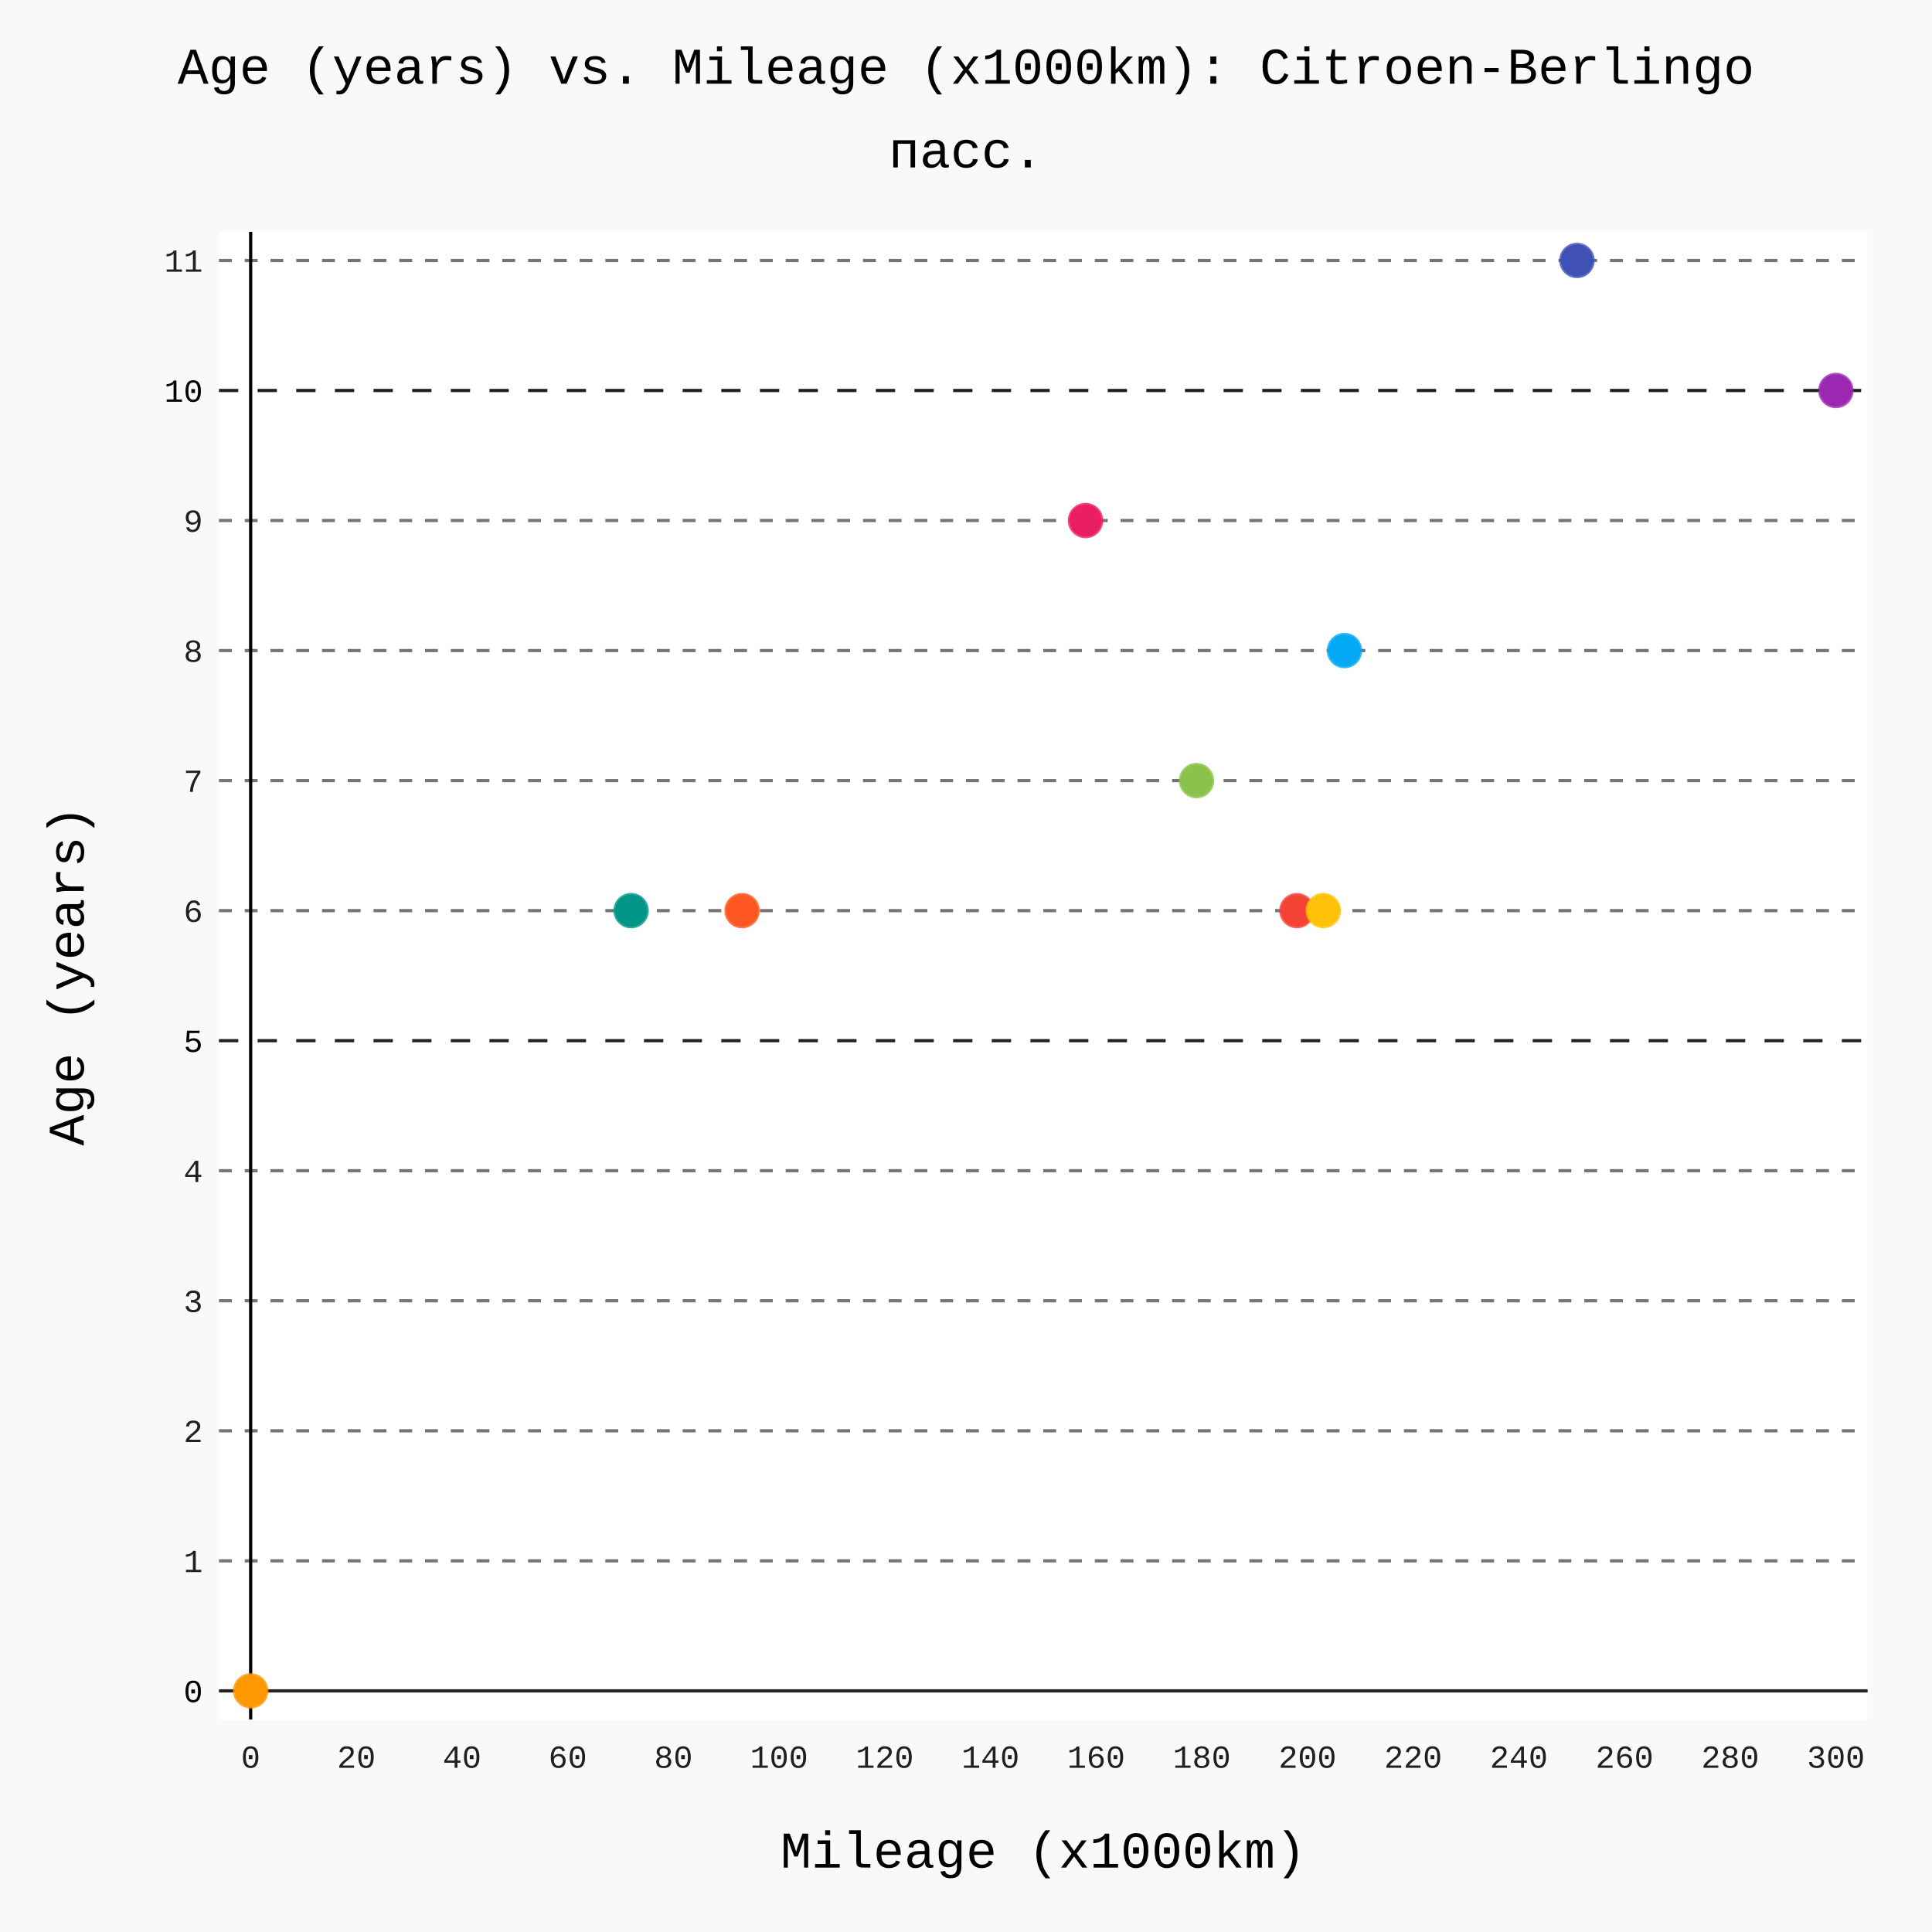
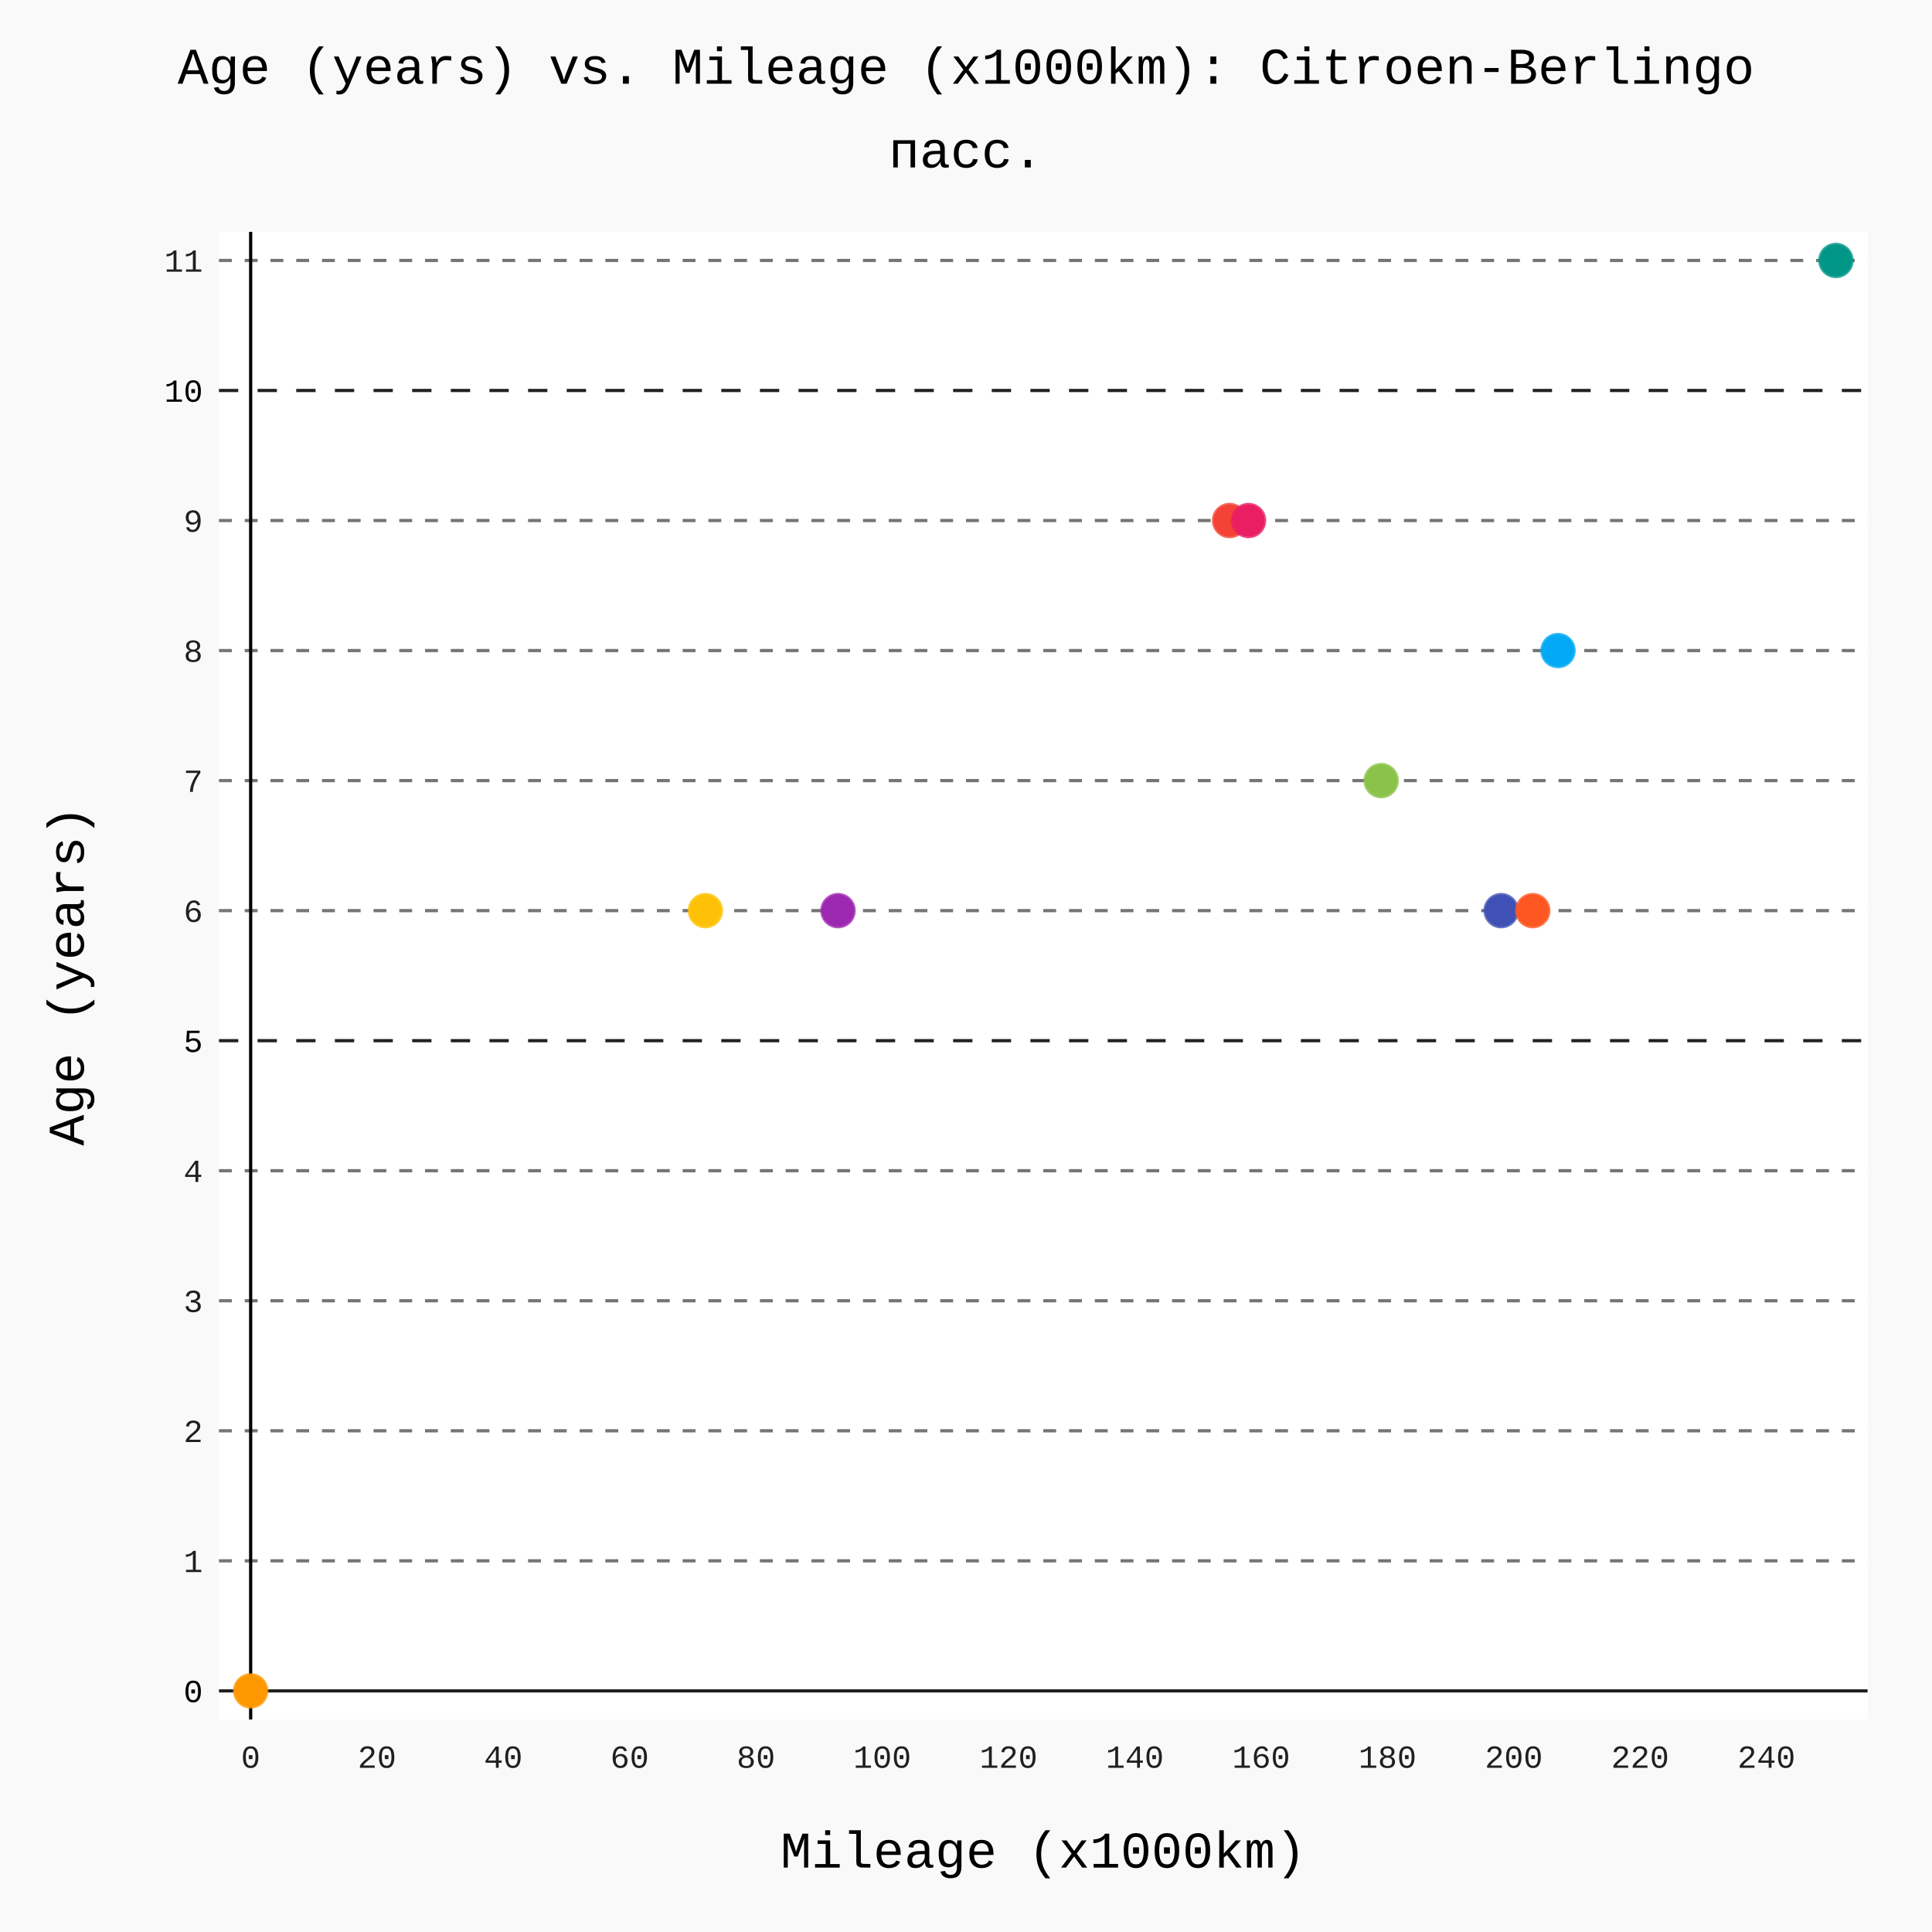
- <svg xmlns="http://www.w3.org/2000/svg" class="pygal-chart" id="chart-355f1469-da8b-4563-b13c-186ac8d3c610" viewBox="0 0 600 600">
+ <svg xmlns="http://www.w3.org/2000/svg" class="pygal-chart" id="chart-6fd0589a-138b-405a-ab22-a22b0b369ae3" viewBox="0 0 600 600">
  <defs>
-     <style type="text/css">#chart-355f1469-da8b-4563-b13c-186ac8d3c610{-webkit-user-select:none;-webkit-font-smoothing:antialiased;font-family:Consolas,"Liberation Mono",Menlo,Courier,monospace}#chart-355f1469-da8b-4563-b13c-186ac8d3c610 .title{font-family:Consolas,"Liberation Mono",Menlo,Courier,monospace;font-size:16px}#chart-355f1469-da8b-4563-b13c-186ac8d3c610 .legends .legend text{font-family:Consolas,"Liberation Mono",Menlo,Courier,monospace;font-size:14px}#chart-355f1469-da8b-4563-b13c-186ac8d3c610 .axis text{font-family:Consolas,"Liberation Mono",Menlo,Courier,monospace;font-size:10px}#chart-355f1469-da8b-4563-b13c-186ac8d3c610 .axis text.major{font-family:Consolas,"Liberation Mono",Menlo,Courier,monospace;font-size:10px}#chart-355f1469-da8b-4563-b13c-186ac8d3c610 .text-overlay text.value{font-family:Consolas,"Liberation Mono",Menlo,Courier,monospace;font-size:16px}#chart-355f1469-da8b-4563-b13c-186ac8d3c610 .text-overlay text.label{font-family:Consolas,"Liberation Mono",Menlo,Courier,monospace;font-size:10px}#chart-355f1469-da8b-4563-b13c-186ac8d3c610 .tooltip{font-family:Consolas,"Liberation Mono",Menlo,Courier,monospace;font-size:14px}#chart-355f1469-da8b-4563-b13c-186ac8d3c610 text.no_data{font-family:Consolas,"Liberation Mono",Menlo,Courier,monospace;font-size:64px}
- #chart-355f1469-da8b-4563-b13c-186ac8d3c610{background-color:rgba(249,249,249,1)}#chart-355f1469-da8b-4563-b13c-186ac8d3c610 path,#chart-355f1469-da8b-4563-b13c-186ac8d3c610 line,#chart-355f1469-da8b-4563-b13c-186ac8d3c610 rect,#chart-355f1469-da8b-4563-b13c-186ac8d3c610 circle{-webkit-transition:150ms;-moz-transition:150ms;transition:150ms}#chart-355f1469-da8b-4563-b13c-186ac8d3c610 .graph &gt; .background{fill:rgba(249,249,249,1)}#chart-355f1469-da8b-4563-b13c-186ac8d3c610 .plot &gt; .background{fill:rgba(255,255,255,1)}#chart-355f1469-da8b-4563-b13c-186ac8d3c610 .graph{fill:rgba(0,0,0,.87)}#chart-355f1469-da8b-4563-b13c-186ac8d3c610 text.no_data{fill:rgba(0,0,0,1)}#chart-355f1469-da8b-4563-b13c-186ac8d3c610 .title{fill:rgba(0,0,0,1)}#chart-355f1469-da8b-4563-b13c-186ac8d3c610 .legends .legend text{fill:rgba(0,0,0,.87)}#chart-355f1469-da8b-4563-b13c-186ac8d3c610 .legends .legend:hover text{fill:rgba(0,0,0,1)}#chart-355f1469-da8b-4563-b13c-186ac8d3c610 .axis .line{stroke:rgba(0,0,0,1)}#chart-355f1469-da8b-4563-b13c-186ac8d3c610 .axis .guide.line{stroke:rgba(0,0,0,.54)}#chart-355f1469-da8b-4563-b13c-186ac8d3c610 .axis .major.line{stroke:rgba(0,0,0,.87)}#chart-355f1469-da8b-4563-b13c-186ac8d3c610 .axis text.major{fill:rgba(0,0,0,1)}#chart-355f1469-da8b-4563-b13c-186ac8d3c610 .axis.y .guides:hover .guide.line,#chart-355f1469-da8b-4563-b13c-186ac8d3c610 .line-graph .axis.x .guides:hover .guide.line,#chart-355f1469-da8b-4563-b13c-186ac8d3c610 .stackedline-graph .axis.x .guides:hover .guide.line,#chart-355f1469-da8b-4563-b13c-186ac8d3c610 .xy-graph .axis.x .guides:hover .guide.line{stroke:rgba(0,0,0,1)}#chart-355f1469-da8b-4563-b13c-186ac8d3c610 .axis .guides:hover text{fill:rgba(0,0,0,1)}#chart-355f1469-da8b-4563-b13c-186ac8d3c610 .reactive{fill-opacity:.7;stroke-opacity:.8}#chart-355f1469-da8b-4563-b13c-186ac8d3c610 .ci{stroke:rgba(0,0,0,.87)}#chart-355f1469-da8b-4563-b13c-186ac8d3c610 .reactive.active,#chart-355f1469-da8b-4563-b13c-186ac8d3c610 .active .reactive{fill-opacity:.8;stroke-opacity:.9;stroke-width:4}#chart-355f1469-da8b-4563-b13c-186ac8d3c610 .ci .reactive.active{stroke-width:1.5}#chart-355f1469-da8b-4563-b13c-186ac8d3c610 .series text{fill:rgba(0,0,0,1)}#chart-355f1469-da8b-4563-b13c-186ac8d3c610 .tooltip rect{fill:rgba(255,255,255,1);stroke:rgba(0,0,0,1);-webkit-transition:opacity 150ms;-moz-transition:opacity 150ms;transition:opacity 150ms}#chart-355f1469-da8b-4563-b13c-186ac8d3c610 .tooltip .label{fill:rgba(0,0,0,.87)}#chart-355f1469-da8b-4563-b13c-186ac8d3c610 .tooltip .label{fill:rgba(0,0,0,.87)}#chart-355f1469-da8b-4563-b13c-186ac8d3c610 .tooltip .legend{font-size:.8em;fill:rgba(0,0,0,.54)}#chart-355f1469-da8b-4563-b13c-186ac8d3c610 .tooltip .x_label{font-size:.6em;fill:rgba(0,0,0,1)}#chart-355f1469-da8b-4563-b13c-186ac8d3c610 .tooltip .xlink{font-size:.5em;text-decoration:underline}#chart-355f1469-da8b-4563-b13c-186ac8d3c610 .tooltip .value{font-size:1.5em}#chart-355f1469-da8b-4563-b13c-186ac8d3c610 .bound{font-size:.5em}#chart-355f1469-da8b-4563-b13c-186ac8d3c610 .max-value{font-size:.75em;fill:rgba(0,0,0,.54)}#chart-355f1469-da8b-4563-b13c-186ac8d3c610 .map-element{fill:rgba(255,255,255,1);stroke:rgba(0,0,0,.54) !important}#chart-355f1469-da8b-4563-b13c-186ac8d3c610 .map-element .reactive{fill-opacity:inherit;stroke-opacity:inherit}#chart-355f1469-da8b-4563-b13c-186ac8d3c610 .color-0,#chart-355f1469-da8b-4563-b13c-186ac8d3c610 .color-0 a:visited{stroke:#F44336;fill:#F44336}#chart-355f1469-da8b-4563-b13c-186ac8d3c610 .color-1,#chart-355f1469-da8b-4563-b13c-186ac8d3c610 .color-1 a:visited{stroke:#3F51B5;fill:#3F51B5}#chart-355f1469-da8b-4563-b13c-186ac8d3c610 .color-2,#chart-355f1469-da8b-4563-b13c-186ac8d3c610 .color-2 a:visited{stroke:#009688;fill:#009688}#chart-355f1469-da8b-4563-b13c-186ac8d3c610 .color-3,#chart-355f1469-da8b-4563-b13c-186ac8d3c610 .color-3 a:visited{stroke:#FFC107;fill:#FFC107}#chart-355f1469-da8b-4563-b13c-186ac8d3c610 .color-4,#chart-355f1469-da8b-4563-b13c-186ac8d3c610 .color-4 a:visited{stroke:#FF5722;fill:#FF5722}#chart-355f1469-da8b-4563-b13c-186ac8d3c610 .color-5,#chart-355f1469-da8b-4563-b13c-186ac8d3c610 .color-5 a:visited{stroke:#9C27B0;fill:#9C27B0}#chart-355f1469-da8b-4563-b13c-186ac8d3c610 .color-6,#chart-355f1469-da8b-4563-b13c-186ac8d3c610 .color-6 a:visited{stroke:#03A9F4;fill:#03A9F4}#chart-355f1469-da8b-4563-b13c-186ac8d3c610 .color-7,#chart-355f1469-da8b-4563-b13c-186ac8d3c610 .color-7 a:visited{stroke:#8BC34A;fill:#8BC34A}#chart-355f1469-da8b-4563-b13c-186ac8d3c610 .color-8,#chart-355f1469-da8b-4563-b13c-186ac8d3c610 .color-8 a:visited{stroke:#FF9800;fill:#FF9800}#chart-355f1469-da8b-4563-b13c-186ac8d3c610 .color-9,#chart-355f1469-da8b-4563-b13c-186ac8d3c610 .color-9 a:visited{stroke:#E91E63;fill:#E91E63}#chart-355f1469-da8b-4563-b13c-186ac8d3c610 .text-overlay .color-0 text{fill:black}#chart-355f1469-da8b-4563-b13c-186ac8d3c610 .text-overlay .color-1 text{fill:black}#chart-355f1469-da8b-4563-b13c-186ac8d3c610 .text-overlay .color-2 text{fill:black}#chart-355f1469-da8b-4563-b13c-186ac8d3c610 .text-overlay .color-3 text{fill:black}#chart-355f1469-da8b-4563-b13c-186ac8d3c610 .text-overlay .color-4 text{fill:black}#chart-355f1469-da8b-4563-b13c-186ac8d3c610 .text-overlay .color-5 text{fill:black}#chart-355f1469-da8b-4563-b13c-186ac8d3c610 .text-overlay .color-6 text{fill:black}#chart-355f1469-da8b-4563-b13c-186ac8d3c610 .text-overlay .color-7 text{fill:black}#chart-355f1469-da8b-4563-b13c-186ac8d3c610 .text-overlay .color-8 text{fill:black}#chart-355f1469-da8b-4563-b13c-186ac8d3c610 .text-overlay .color-9 text{fill:black}
- #chart-355f1469-da8b-4563-b13c-186ac8d3c610 text.no_data{text-anchor:middle}#chart-355f1469-da8b-4563-b13c-186ac8d3c610 .guide.line{fill:none}#chart-355f1469-da8b-4563-b13c-186ac8d3c610 .centered{text-anchor:middle}#chart-355f1469-da8b-4563-b13c-186ac8d3c610 .title{text-anchor:middle}#chart-355f1469-da8b-4563-b13c-186ac8d3c610 .legends .legend text{fill-opacity:1}#chart-355f1469-da8b-4563-b13c-186ac8d3c610 .axis.x text{text-anchor:middle}#chart-355f1469-da8b-4563-b13c-186ac8d3c610 .axis.x:not(.web) text[transform]{text-anchor:start}#chart-355f1469-da8b-4563-b13c-186ac8d3c610 .axis.x:not(.web) text[transform].backwards{text-anchor:end}#chart-355f1469-da8b-4563-b13c-186ac8d3c610 .axis.y text{text-anchor:end}#chart-355f1469-da8b-4563-b13c-186ac8d3c610 .axis.y text[transform].backwards{text-anchor:start}#chart-355f1469-da8b-4563-b13c-186ac8d3c610 .axis.y2 text{text-anchor:start}#chart-355f1469-da8b-4563-b13c-186ac8d3c610 .axis.y2 text[transform].backwards{text-anchor:end}#chart-355f1469-da8b-4563-b13c-186ac8d3c610 .axis .guide.line{stroke-dasharray:4,4}#chart-355f1469-da8b-4563-b13c-186ac8d3c610 .axis .major.guide.line{stroke-dasharray:6,6}#chart-355f1469-da8b-4563-b13c-186ac8d3c610 .horizontal .axis.y .guide.line,#chart-355f1469-da8b-4563-b13c-186ac8d3c610 .horizontal .axis.y2 .guide.line,#chart-355f1469-da8b-4563-b13c-186ac8d3c610 .vertical .axis.x .guide.line{opacity:0}#chart-355f1469-da8b-4563-b13c-186ac8d3c610 .horizontal .axis.always_show .guide.line,#chart-355f1469-da8b-4563-b13c-186ac8d3c610 .vertical .axis.always_show .guide.line{opacity:1 !important}#chart-355f1469-da8b-4563-b13c-186ac8d3c610 .axis.y .guides:hover .guide.line,#chart-355f1469-da8b-4563-b13c-186ac8d3c610 .axis.y2 .guides:hover .guide.line,#chart-355f1469-da8b-4563-b13c-186ac8d3c610 .axis.x .guides:hover .guide.line{opacity:1}#chart-355f1469-da8b-4563-b13c-186ac8d3c610 .axis .guides:hover text{opacity:1}#chart-355f1469-da8b-4563-b13c-186ac8d3c610 .nofill{fill:none}#chart-355f1469-da8b-4563-b13c-186ac8d3c610 .subtle-fill{fill-opacity:.2}#chart-355f1469-da8b-4563-b13c-186ac8d3c610 .dot{stroke-width:1px;fill-opacity:1}#chart-355f1469-da8b-4563-b13c-186ac8d3c610 .dot.active{stroke-width:5px}#chart-355f1469-da8b-4563-b13c-186ac8d3c610 .dot.negative{fill:transparent}#chart-355f1469-da8b-4563-b13c-186ac8d3c610 text,#chart-355f1469-da8b-4563-b13c-186ac8d3c610 tspan{stroke:none !important}#chart-355f1469-da8b-4563-b13c-186ac8d3c610 .series text.active{opacity:1}#chart-355f1469-da8b-4563-b13c-186ac8d3c610 .tooltip rect{fill-opacity:.95;stroke-width:.5}#chart-355f1469-da8b-4563-b13c-186ac8d3c610 .tooltip text{fill-opacity:1}#chart-355f1469-da8b-4563-b13c-186ac8d3c610 .showable{visibility:hidden}#chart-355f1469-da8b-4563-b13c-186ac8d3c610 .showable.shown{visibility:visible}#chart-355f1469-da8b-4563-b13c-186ac8d3c610 .gauge-background{fill:rgba(229,229,229,1);stroke:none}#chart-355f1469-da8b-4563-b13c-186ac8d3c610 .bg-lines{stroke:rgba(249,249,249,1);stroke-width:2px}</style>
+     <style type="text/css">#chart-6fd0589a-138b-405a-ab22-a22b0b369ae3{-webkit-user-select:none;-webkit-font-smoothing:antialiased;font-family:Consolas,"Liberation Mono",Menlo,Courier,monospace}#chart-6fd0589a-138b-405a-ab22-a22b0b369ae3 .title{font-family:Consolas,"Liberation Mono",Menlo,Courier,monospace;font-size:16px}#chart-6fd0589a-138b-405a-ab22-a22b0b369ae3 .legends .legend text{font-family:Consolas,"Liberation Mono",Menlo,Courier,monospace;font-size:14px}#chart-6fd0589a-138b-405a-ab22-a22b0b369ae3 .axis text{font-family:Consolas,"Liberation Mono",Menlo,Courier,monospace;font-size:10px}#chart-6fd0589a-138b-405a-ab22-a22b0b369ae3 .axis text.major{font-family:Consolas,"Liberation Mono",Menlo,Courier,monospace;font-size:10px}#chart-6fd0589a-138b-405a-ab22-a22b0b369ae3 .text-overlay text.value{font-family:Consolas,"Liberation Mono",Menlo,Courier,monospace;font-size:16px}#chart-6fd0589a-138b-405a-ab22-a22b0b369ae3 .text-overlay text.label{font-family:Consolas,"Liberation Mono",Menlo,Courier,monospace;font-size:10px}#chart-6fd0589a-138b-405a-ab22-a22b0b369ae3 .tooltip{font-family:Consolas,"Liberation Mono",Menlo,Courier,monospace;font-size:14px}#chart-6fd0589a-138b-405a-ab22-a22b0b369ae3 text.no_data{font-family:Consolas,"Liberation Mono",Menlo,Courier,monospace;font-size:64px}
+ #chart-6fd0589a-138b-405a-ab22-a22b0b369ae3{background-color:rgba(249,249,249,1)}#chart-6fd0589a-138b-405a-ab22-a22b0b369ae3 path,#chart-6fd0589a-138b-405a-ab22-a22b0b369ae3 line,#chart-6fd0589a-138b-405a-ab22-a22b0b369ae3 rect,#chart-6fd0589a-138b-405a-ab22-a22b0b369ae3 circle{-webkit-transition:150ms;-moz-transition:150ms;transition:150ms}#chart-6fd0589a-138b-405a-ab22-a22b0b369ae3 .graph &gt; .background{fill:rgba(249,249,249,1)}#chart-6fd0589a-138b-405a-ab22-a22b0b369ae3 .plot &gt; .background{fill:rgba(255,255,255,1)}#chart-6fd0589a-138b-405a-ab22-a22b0b369ae3 .graph{fill:rgba(0,0,0,.87)}#chart-6fd0589a-138b-405a-ab22-a22b0b369ae3 text.no_data{fill:rgba(0,0,0,1)}#chart-6fd0589a-138b-405a-ab22-a22b0b369ae3 .title{fill:rgba(0,0,0,1)}#chart-6fd0589a-138b-405a-ab22-a22b0b369ae3 .legends .legend text{fill:rgba(0,0,0,.87)}#chart-6fd0589a-138b-405a-ab22-a22b0b369ae3 .legends .legend:hover text{fill:rgba(0,0,0,1)}#chart-6fd0589a-138b-405a-ab22-a22b0b369ae3 .axis .line{stroke:rgba(0,0,0,1)}#chart-6fd0589a-138b-405a-ab22-a22b0b369ae3 .axis .guide.line{stroke:rgba(0,0,0,.54)}#chart-6fd0589a-138b-405a-ab22-a22b0b369ae3 .axis .major.line{stroke:rgba(0,0,0,.87)}#chart-6fd0589a-138b-405a-ab22-a22b0b369ae3 .axis text.major{fill:rgba(0,0,0,1)}#chart-6fd0589a-138b-405a-ab22-a22b0b369ae3 .axis.y .guides:hover .guide.line,#chart-6fd0589a-138b-405a-ab22-a22b0b369ae3 .line-graph .axis.x .guides:hover .guide.line,#chart-6fd0589a-138b-405a-ab22-a22b0b369ae3 .stackedline-graph .axis.x .guides:hover .guide.line,#chart-6fd0589a-138b-405a-ab22-a22b0b369ae3 .xy-graph .axis.x .guides:hover .guide.line{stroke:rgba(0,0,0,1)}#chart-6fd0589a-138b-405a-ab22-a22b0b369ae3 .axis .guides:hover text{fill:rgba(0,0,0,1)}#chart-6fd0589a-138b-405a-ab22-a22b0b369ae3 .reactive{fill-opacity:.7;stroke-opacity:.8}#chart-6fd0589a-138b-405a-ab22-a22b0b369ae3 .ci{stroke:rgba(0,0,0,.87)}#chart-6fd0589a-138b-405a-ab22-a22b0b369ae3 .reactive.active,#chart-6fd0589a-138b-405a-ab22-a22b0b369ae3 .active .reactive{fill-opacity:.8;stroke-opacity:.9;stroke-width:4}#chart-6fd0589a-138b-405a-ab22-a22b0b369ae3 .ci .reactive.active{stroke-width:1.5}#chart-6fd0589a-138b-405a-ab22-a22b0b369ae3 .series text{fill:rgba(0,0,0,1)}#chart-6fd0589a-138b-405a-ab22-a22b0b369ae3 .tooltip rect{fill:rgba(255,255,255,1);stroke:rgba(0,0,0,1);-webkit-transition:opacity 150ms;-moz-transition:opacity 150ms;transition:opacity 150ms}#chart-6fd0589a-138b-405a-ab22-a22b0b369ae3 .tooltip .label{fill:rgba(0,0,0,.87)}#chart-6fd0589a-138b-405a-ab22-a22b0b369ae3 .tooltip .label{fill:rgba(0,0,0,.87)}#chart-6fd0589a-138b-405a-ab22-a22b0b369ae3 .tooltip .legend{font-size:.8em;fill:rgba(0,0,0,.54)}#chart-6fd0589a-138b-405a-ab22-a22b0b369ae3 .tooltip .x_label{font-size:.6em;fill:rgba(0,0,0,1)}#chart-6fd0589a-138b-405a-ab22-a22b0b369ae3 .tooltip .xlink{font-size:.5em;text-decoration:underline}#chart-6fd0589a-138b-405a-ab22-a22b0b369ae3 .tooltip .value{font-size:1.5em}#chart-6fd0589a-138b-405a-ab22-a22b0b369ae3 .bound{font-size:.5em}#chart-6fd0589a-138b-405a-ab22-a22b0b369ae3 .max-value{font-size:.75em;fill:rgba(0,0,0,.54)}#chart-6fd0589a-138b-405a-ab22-a22b0b369ae3 .map-element{fill:rgba(255,255,255,1);stroke:rgba(0,0,0,.54) !important}#chart-6fd0589a-138b-405a-ab22-a22b0b369ae3 .map-element .reactive{fill-opacity:inherit;stroke-opacity:inherit}#chart-6fd0589a-138b-405a-ab22-a22b0b369ae3 .color-0,#chart-6fd0589a-138b-405a-ab22-a22b0b369ae3 .color-0 a:visited{stroke:#F44336;fill:#F44336}#chart-6fd0589a-138b-405a-ab22-a22b0b369ae3 .color-1,#chart-6fd0589a-138b-405a-ab22-a22b0b369ae3 .color-1 a:visited{stroke:#3F51B5;fill:#3F51B5}#chart-6fd0589a-138b-405a-ab22-a22b0b369ae3 .color-2,#chart-6fd0589a-138b-405a-ab22-a22b0b369ae3 .color-2 a:visited{stroke:#009688;fill:#009688}#chart-6fd0589a-138b-405a-ab22-a22b0b369ae3 .color-3,#chart-6fd0589a-138b-405a-ab22-a22b0b369ae3 .color-3 a:visited{stroke:#FFC107;fill:#FFC107}#chart-6fd0589a-138b-405a-ab22-a22b0b369ae3 .color-4,#chart-6fd0589a-138b-405a-ab22-a22b0b369ae3 .color-4 a:visited{stroke:#FF5722;fill:#FF5722}#chart-6fd0589a-138b-405a-ab22-a22b0b369ae3 .color-5,#chart-6fd0589a-138b-405a-ab22-a22b0b369ae3 .color-5 a:visited{stroke:#9C27B0;fill:#9C27B0}#chart-6fd0589a-138b-405a-ab22-a22b0b369ae3 .color-6,#chart-6fd0589a-138b-405a-ab22-a22b0b369ae3 .color-6 a:visited{stroke:#03A9F4;fill:#03A9F4}#chart-6fd0589a-138b-405a-ab22-a22b0b369ae3 .color-7,#chart-6fd0589a-138b-405a-ab22-a22b0b369ae3 .color-7 a:visited{stroke:#8BC34A;fill:#8BC34A}#chart-6fd0589a-138b-405a-ab22-a22b0b369ae3 .color-8,#chart-6fd0589a-138b-405a-ab22-a22b0b369ae3 .color-8 a:visited{stroke:#FF9800;fill:#FF9800}#chart-6fd0589a-138b-405a-ab22-a22b0b369ae3 .color-9,#chart-6fd0589a-138b-405a-ab22-a22b0b369ae3 .color-9 a:visited{stroke:#E91E63;fill:#E91E63}#chart-6fd0589a-138b-405a-ab22-a22b0b369ae3 .text-overlay .color-0 text{fill:black}#chart-6fd0589a-138b-405a-ab22-a22b0b369ae3 .text-overlay .color-1 text{fill:black}#chart-6fd0589a-138b-405a-ab22-a22b0b369ae3 .text-overlay .color-2 text{fill:black}#chart-6fd0589a-138b-405a-ab22-a22b0b369ae3 .text-overlay .color-3 text{fill:black}#chart-6fd0589a-138b-405a-ab22-a22b0b369ae3 .text-overlay .color-4 text{fill:black}#chart-6fd0589a-138b-405a-ab22-a22b0b369ae3 .text-overlay .color-5 text{fill:black}#chart-6fd0589a-138b-405a-ab22-a22b0b369ae3 .text-overlay .color-6 text{fill:black}#chart-6fd0589a-138b-405a-ab22-a22b0b369ae3 .text-overlay .color-7 text{fill:black}#chart-6fd0589a-138b-405a-ab22-a22b0b369ae3 .text-overlay .color-8 text{fill:black}#chart-6fd0589a-138b-405a-ab22-a22b0b369ae3 .text-overlay .color-9 text{fill:black}
+ #chart-6fd0589a-138b-405a-ab22-a22b0b369ae3 text.no_data{text-anchor:middle}#chart-6fd0589a-138b-405a-ab22-a22b0b369ae3 .guide.line{fill:none}#chart-6fd0589a-138b-405a-ab22-a22b0b369ae3 .centered{text-anchor:middle}#chart-6fd0589a-138b-405a-ab22-a22b0b369ae3 .title{text-anchor:middle}#chart-6fd0589a-138b-405a-ab22-a22b0b369ae3 .legends .legend text{fill-opacity:1}#chart-6fd0589a-138b-405a-ab22-a22b0b369ae3 .axis.x text{text-anchor:middle}#chart-6fd0589a-138b-405a-ab22-a22b0b369ae3 .axis.x:not(.web) text[transform]{text-anchor:start}#chart-6fd0589a-138b-405a-ab22-a22b0b369ae3 .axis.x:not(.web) text[transform].backwards{text-anchor:end}#chart-6fd0589a-138b-405a-ab22-a22b0b369ae3 .axis.y text{text-anchor:end}#chart-6fd0589a-138b-405a-ab22-a22b0b369ae3 .axis.y text[transform].backwards{text-anchor:start}#chart-6fd0589a-138b-405a-ab22-a22b0b369ae3 .axis.y2 text{text-anchor:start}#chart-6fd0589a-138b-405a-ab22-a22b0b369ae3 .axis.y2 text[transform].backwards{text-anchor:end}#chart-6fd0589a-138b-405a-ab22-a22b0b369ae3 .axis .guide.line{stroke-dasharray:4,4}#chart-6fd0589a-138b-405a-ab22-a22b0b369ae3 .axis .major.guide.line{stroke-dasharray:6,6}#chart-6fd0589a-138b-405a-ab22-a22b0b369ae3 .horizontal .axis.y .guide.line,#chart-6fd0589a-138b-405a-ab22-a22b0b369ae3 .horizontal .axis.y2 .guide.line,#chart-6fd0589a-138b-405a-ab22-a22b0b369ae3 .vertical .axis.x .guide.line{opacity:0}#chart-6fd0589a-138b-405a-ab22-a22b0b369ae3 .horizontal .axis.always_show .guide.line,#chart-6fd0589a-138b-405a-ab22-a22b0b369ae3 .vertical .axis.always_show .guide.line{opacity:1 !important}#chart-6fd0589a-138b-405a-ab22-a22b0b369ae3 .axis.y .guides:hover .guide.line,#chart-6fd0589a-138b-405a-ab22-a22b0b369ae3 .axis.y2 .guides:hover .guide.line,#chart-6fd0589a-138b-405a-ab22-a22b0b369ae3 .axis.x .guides:hover .guide.line{opacity:1}#chart-6fd0589a-138b-405a-ab22-a22b0b369ae3 .axis .guides:hover text{opacity:1}#chart-6fd0589a-138b-405a-ab22-a22b0b369ae3 .nofill{fill:none}#chart-6fd0589a-138b-405a-ab22-a22b0b369ae3 .subtle-fill{fill-opacity:.2}#chart-6fd0589a-138b-405a-ab22-a22b0b369ae3 .dot{stroke-width:1px;fill-opacity:1}#chart-6fd0589a-138b-405a-ab22-a22b0b369ae3 .dot.active{stroke-width:5px}#chart-6fd0589a-138b-405a-ab22-a22b0b369ae3 .dot.negative{fill:transparent}#chart-6fd0589a-138b-405a-ab22-a22b0b369ae3 text,#chart-6fd0589a-138b-405a-ab22-a22b0b369ae3 tspan{stroke:none !important}#chart-6fd0589a-138b-405a-ab22-a22b0b369ae3 .series text.active{opacity:1}#chart-6fd0589a-138b-405a-ab22-a22b0b369ae3 .tooltip rect{fill-opacity:.95;stroke-width:.5}#chart-6fd0589a-138b-405a-ab22-a22b0b369ae3 .tooltip text{fill-opacity:1}#chart-6fd0589a-138b-405a-ab22-a22b0b369ae3 .showable{visibility:hidden}#chart-6fd0589a-138b-405a-ab22-a22b0b369ae3 .showable.shown{visibility:visible}#chart-6fd0589a-138b-405a-ab22-a22b0b369ae3 .gauge-background{fill:rgba(229,229,229,1);stroke:none}#chart-6fd0589a-138b-405a-ab22-a22b0b369ae3 .bg-lines{stroke:rgba(249,249,249,1);stroke-width:2px}</style>
  </defs>
  <g class="graph xy-graph vertical">
    <rect class="background" height="600" width="600" x="0" y="0" />
    <g class="plot" transform="translate(68, 72)">
      <rect class="background" height="462" width="512.0" x="0" y="0" />
      <g class="axis y always_show">
        <g class="guides">
          <path class="axis major line" d="M0 453.115 h512" />
          <text class="major" x="-5" y="456.615">0</text>
        </g>
        <g class="guides">
          <path class="guide line" d="M0 412.731 h512" />
          <text class="" x="-5" y="416.231">1</text>
        </g>
        <g class="guides">
          <path class="guide line" d="M0 372.346 h512" />
          <text class="" x="-5" y="375.846">2</text>
        </g>
        <g class="guides">
          <path class="guide line" d="M0 331.962 h512" />
          <text class="" x="-5" y="335.462">3</text>
        </g>
        <g class="guides">
          <path class="guide line" d="M0 291.577 h512" />
          <text class="" x="-5" y="295.077">4</text>
        </g>
        <g class="guides">
          <path class="major guide line" d="M0 251.192 h512" />
          <text class="major" x="-5" y="254.692">5</text>
        </g>
        <g class="guides">
          <path class="guide line" d="M0 210.808 h512" />
          <text class="" x="-5" y="214.308">6</text>
        </g>
        <g class="guides">
          <path class="guide line" d="M0 170.423 h512" />
          <text class="" x="-5" y="173.923">7</text>
        </g>
        <g class="guides">
          <path class="guide line" d="M0 130.038 h512" />
          <text class="" x="-5" y="133.538">8</text>
        </g>
        <g class="guides">
          <path class="guide line" d="M0 89.654 h512" />
          <text class="" x="-5" y="93.154">9</text>
        </g>
        <g class="guides">
          <path class="major guide line" d="M0 49.269 h512" />
          <text class="major" x="-5" y="52.769">10</text>
        </g>
        <g class="guides">
          <path class="guide line" d="M0 8.885 h512" />
          <text class="" x="-5" y="12.385">11</text>
        </g>
      </g>
      <g class="axis x">
        <g class="guides">
          <path class="axis line" d="M9.846 0 v462" />
          <text class="" x="9.846" y="477.0">0</text>
        </g>
        <g class="guides">
-           <path class="guide line" d="M42.667 0 v462" />
-           <text class="" x="42.667" y="477.0">20</text>
-         </g>
-         <g class="guides">
-           <path class="guide line" d="M75.487 0 v462" />
-           <text class="" x="75.487" y="477.0">40</text>
-         </g>
-         <g class="guides">
-           <path class="guide line" d="M108.308 0 v462" />
-           <text class="" x="108.308" y="477.0">60</text>
-         </g>
-         <g class="guides">
-           <path class="guide line" d="M141.128 0 v462" />
-           <text class="" x="141.128" y="477.0">80</text>
-         </g>
-         <g class="guides">
-           <path class="guide line" d="M173.949 0 v462" />
-           <text class="" x="173.949" y="477.0">100</text>
-         </g>
-         <g class="guides">
-           <path class="guide line" d="M206.769 0 v462" />
-           <text class="" x="206.769" y="477.0">120</text>
-         </g>
-         <g class="guides">
-           <path class="guide line" d="M239.59 0 v462" />
-           <text class="" x="239.59" y="477.0">140</text>
-         </g>
-         <g class="guides">
-           <path class="guide line" d="M272.41 0 v462" />
-           <text class="" x="272.41" y="477.0">160</text>
-         </g>
-         <g class="guides">
-           <path class="guide line" d="M305.231 0 v462" />
-           <text class="" x="305.231" y="477.0">180</text>
-         </g>
-         <g class="guides">
-           <path class="guide line" d="M338.051 0 v462" />
-           <text class="" x="338.051" y="477.0">200</text>
-         </g>
-         <g class="guides">
-           <path class="guide line" d="M370.872 0 v462" />
-           <text class="" x="370.872" y="477.0">220</text>
-         </g>
-         <g class="guides">
-           <path class="guide line" d="M403.692 0 v462" />
-           <text class="" x="403.692" y="477.0">240</text>
-         </g>
-         <g class="guides">
-           <path class="guide line" d="M436.513 0 v462" />
-           <text class="" x="436.513" y="477.0">260</text>
-         </g>
-         <g class="guides">
-           <path class="guide line" d="M469.333 0 v462" />
-           <text class="" x="469.333" y="477.0">280</text>
-         </g>
-         <g class="guides">
-           <path class="guide line" d="M502.154 0 v462" />
-           <text class="" x="502.154" y="477.0">300</text>
+           <path class="guide line" d="M49.074 0 v462" />
+           <text class="" x="49.074" y="477.0">20</text>
+         </g>
+         <g class="guides">
+           <path class="guide line" d="M88.302 0 v462" />
+           <text class="" x="88.302" y="477.0">40</text>
+         </g>
+         <g class="guides">
+           <path class="guide line" d="M127.529 0 v462" />
+           <text class="" x="127.529" y="477.0">60</text>
+         </g>
+         <g class="guides">
+           <path class="guide line" d="M166.757 0 v462" />
+           <text class="" x="166.757" y="477.0">80</text>
+         </g>
+         <g class="guides">
+           <path class="guide line" d="M205.985 0 v462" />
+           <text class="" x="205.985" y="477.0">100</text>
+         </g>
+         <g class="guides">
+           <path class="guide line" d="M245.212 0 v462" />
+           <text class="" x="245.212" y="477.0">120</text>
+         </g>
+         <g class="guides">
+           <path class="guide line" d="M284.44 0 v462" />
+           <text class="" x="284.44" y="477.0">140</text>
+         </g>
+         <g class="guides">
+           <path class="guide line" d="M323.668 0 v462" />
+           <text class="" x="323.668" y="477.0">160</text>
+         </g>
+         <g class="guides">
+           <path class="guide line" d="M362.895 0 v462" />
+           <text class="" x="362.895" y="477.0">180</text>
+         </g>
+         <g class="guides">
+           <path class="guide line" d="M402.123 0 v462" />
+           <text class="" x="402.123" y="477.0">200</text>
+         </g>
+         <g class="guides">
+           <path class="guide line" d="M441.351 0 v462" />
+           <text class="" x="441.351" y="477.0">220</text>
+         </g>
+         <g class="guides">
+           <path class="guide line" d="M480.579 0 v462" />
+           <text class="" x="480.579" y="477.0">240</text>
        </g>
      </g>
      <g class="series serie-0 color-0" />
      <g class="series serie-1 color-1" />
      <g class="series serie-2 color-2" />
      <g class="series serie-3 color-3" />
      <g class="series serie-4 color-4" />
      <g class="series serie-5 color-5" />
      <g class="series serie-6 color-6" />
      <g class="series serie-7 color-7" />
      <g class="series serie-8 color-8" />
      <g class="series serie-9 color-9" />
    </g>
    <g class="titles">
      <text class="title plot_title" x="300.0" y="26">Age (years) vs. Mileage (x1000km): Citroen-Berlingo</text>
      <text class="title plot_title" x="300.0" y="52">пасс.</text>
      <text class="title" x="324.0" y="580">Mileage (x1000km)</text>
      <text class="title" transform="rotate(-90 0 303)" x="0" y="329.0">Age (years)</text>
    </g>
    <g class="plot overlay" transform="translate(68, 72)">
      <g class="series serie-0 color-0">
        <g class="dots">
-           <circle class="dot reactive tooltip-trigger" cx="334.769" cy="210.808" r="5" />
+           <circle class="dot reactive tooltip-trigger" cx="313.861" cy="89.654" r="5" />
        </g>
      </g>
      <g class="series serie-1 color-1">
        <g class="dots">
-           <circle class="dot reactive tooltip-trigger" cx="421.744" cy="8.885" r="5" />
+           <circle class="dot reactive tooltip-trigger" cx="398.2" cy="210.808" r="5" />
        </g>
      </g>
      <g class="series serie-2 color-2">
        <g class="dots">
-           <circle class="dot reactive tooltip-trigger" cx="128.0" cy="210.808" r="5" />
+           <circle class="dot reactive tooltip-trigger" cx="502.154" cy="8.885" r="5" />
        </g>
      </g>
      <g class="series serie-3 color-3">
        <g class="dots">
-           <circle class="dot reactive tooltip-trigger" cx="342.974" cy="210.808" r="5" />
+           <circle class="dot reactive tooltip-trigger" cx="151.066" cy="210.808" r="5" />
        </g>
      </g>
      <g class="series serie-4 color-4">
        <g class="dots">
-           <circle class="dot reactive tooltip-trigger" cx="162.462" cy="210.808" r="5" />
+           <circle class="dot reactive tooltip-trigger" cx="408.007" cy="210.808" r="5" />
        </g>
      </g>
      <g class="series serie-5 color-5">
        <g class="dots">
-           <circle class="dot reactive tooltip-trigger" cx="502.154" cy="49.269" r="5" />
+           <circle class="dot reactive tooltip-trigger" cx="192.255" cy="210.808" r="5" />
        </g>
      </g>
      <g class="series serie-6 color-6">
        <g class="dots">
-           <circle class="dot reactive tooltip-trigger" cx="349.538" cy="130.038" r="5" />
+           <circle class="dot reactive tooltip-trigger" cx="415.853" cy="130.038" r="5" />
        </g>
      </g>
      <g class="series serie-7 color-7">
        <g class="dots">
-           <circle class="dot reactive tooltip-trigger" cx="303.59" cy="170.423" r="5" />
+           <circle class="dot reactive tooltip-trigger" cx="360.934" cy="170.423" r="5" />
        </g>
      </g>
      <g class="series serie-8 color-8">
        <g class="dots">
          <circle class="dot reactive tooltip-trigger" cx="9.846" cy="453.115" r="5" />
        </g>
      </g>
      <g class="series serie-9 color-9">
        <g class="dots">
-           <circle class="dot reactive tooltip-trigger" cx="269.128" cy="89.654" r="5" />
+           <circle class="dot reactive tooltip-trigger" cx="319.745" cy="89.654" r="5" />
        </g>
      </g>
    </g>
    <g class="plot text-overlay" transform="translate(68, 72)">
      <g class="series serie-0 color-0" />
      <g class="series serie-1 color-1" />
      <g class="series serie-2 color-2" />
      <g class="series serie-3 color-3" />
      <g class="series serie-4 color-4" />
      <g class="series serie-5 color-5" />
      <g class="series serie-6 color-6" />
      <g class="series serie-7 color-7" />
      <g class="series serie-8 color-8" />
      <g class="series serie-9 color-9" />
    </g>
    <g class="plot tooltip-overlay" transform="translate(68, 72)">
      <g class="tooltip" style="opacity: 0" transform="translate(0 0)">
        <rect class="tooltip-box" height="0" rx="10" ry="10" width="0" />
        <g class="text" />
      </g>
    </g>
  </g>
</svg>
